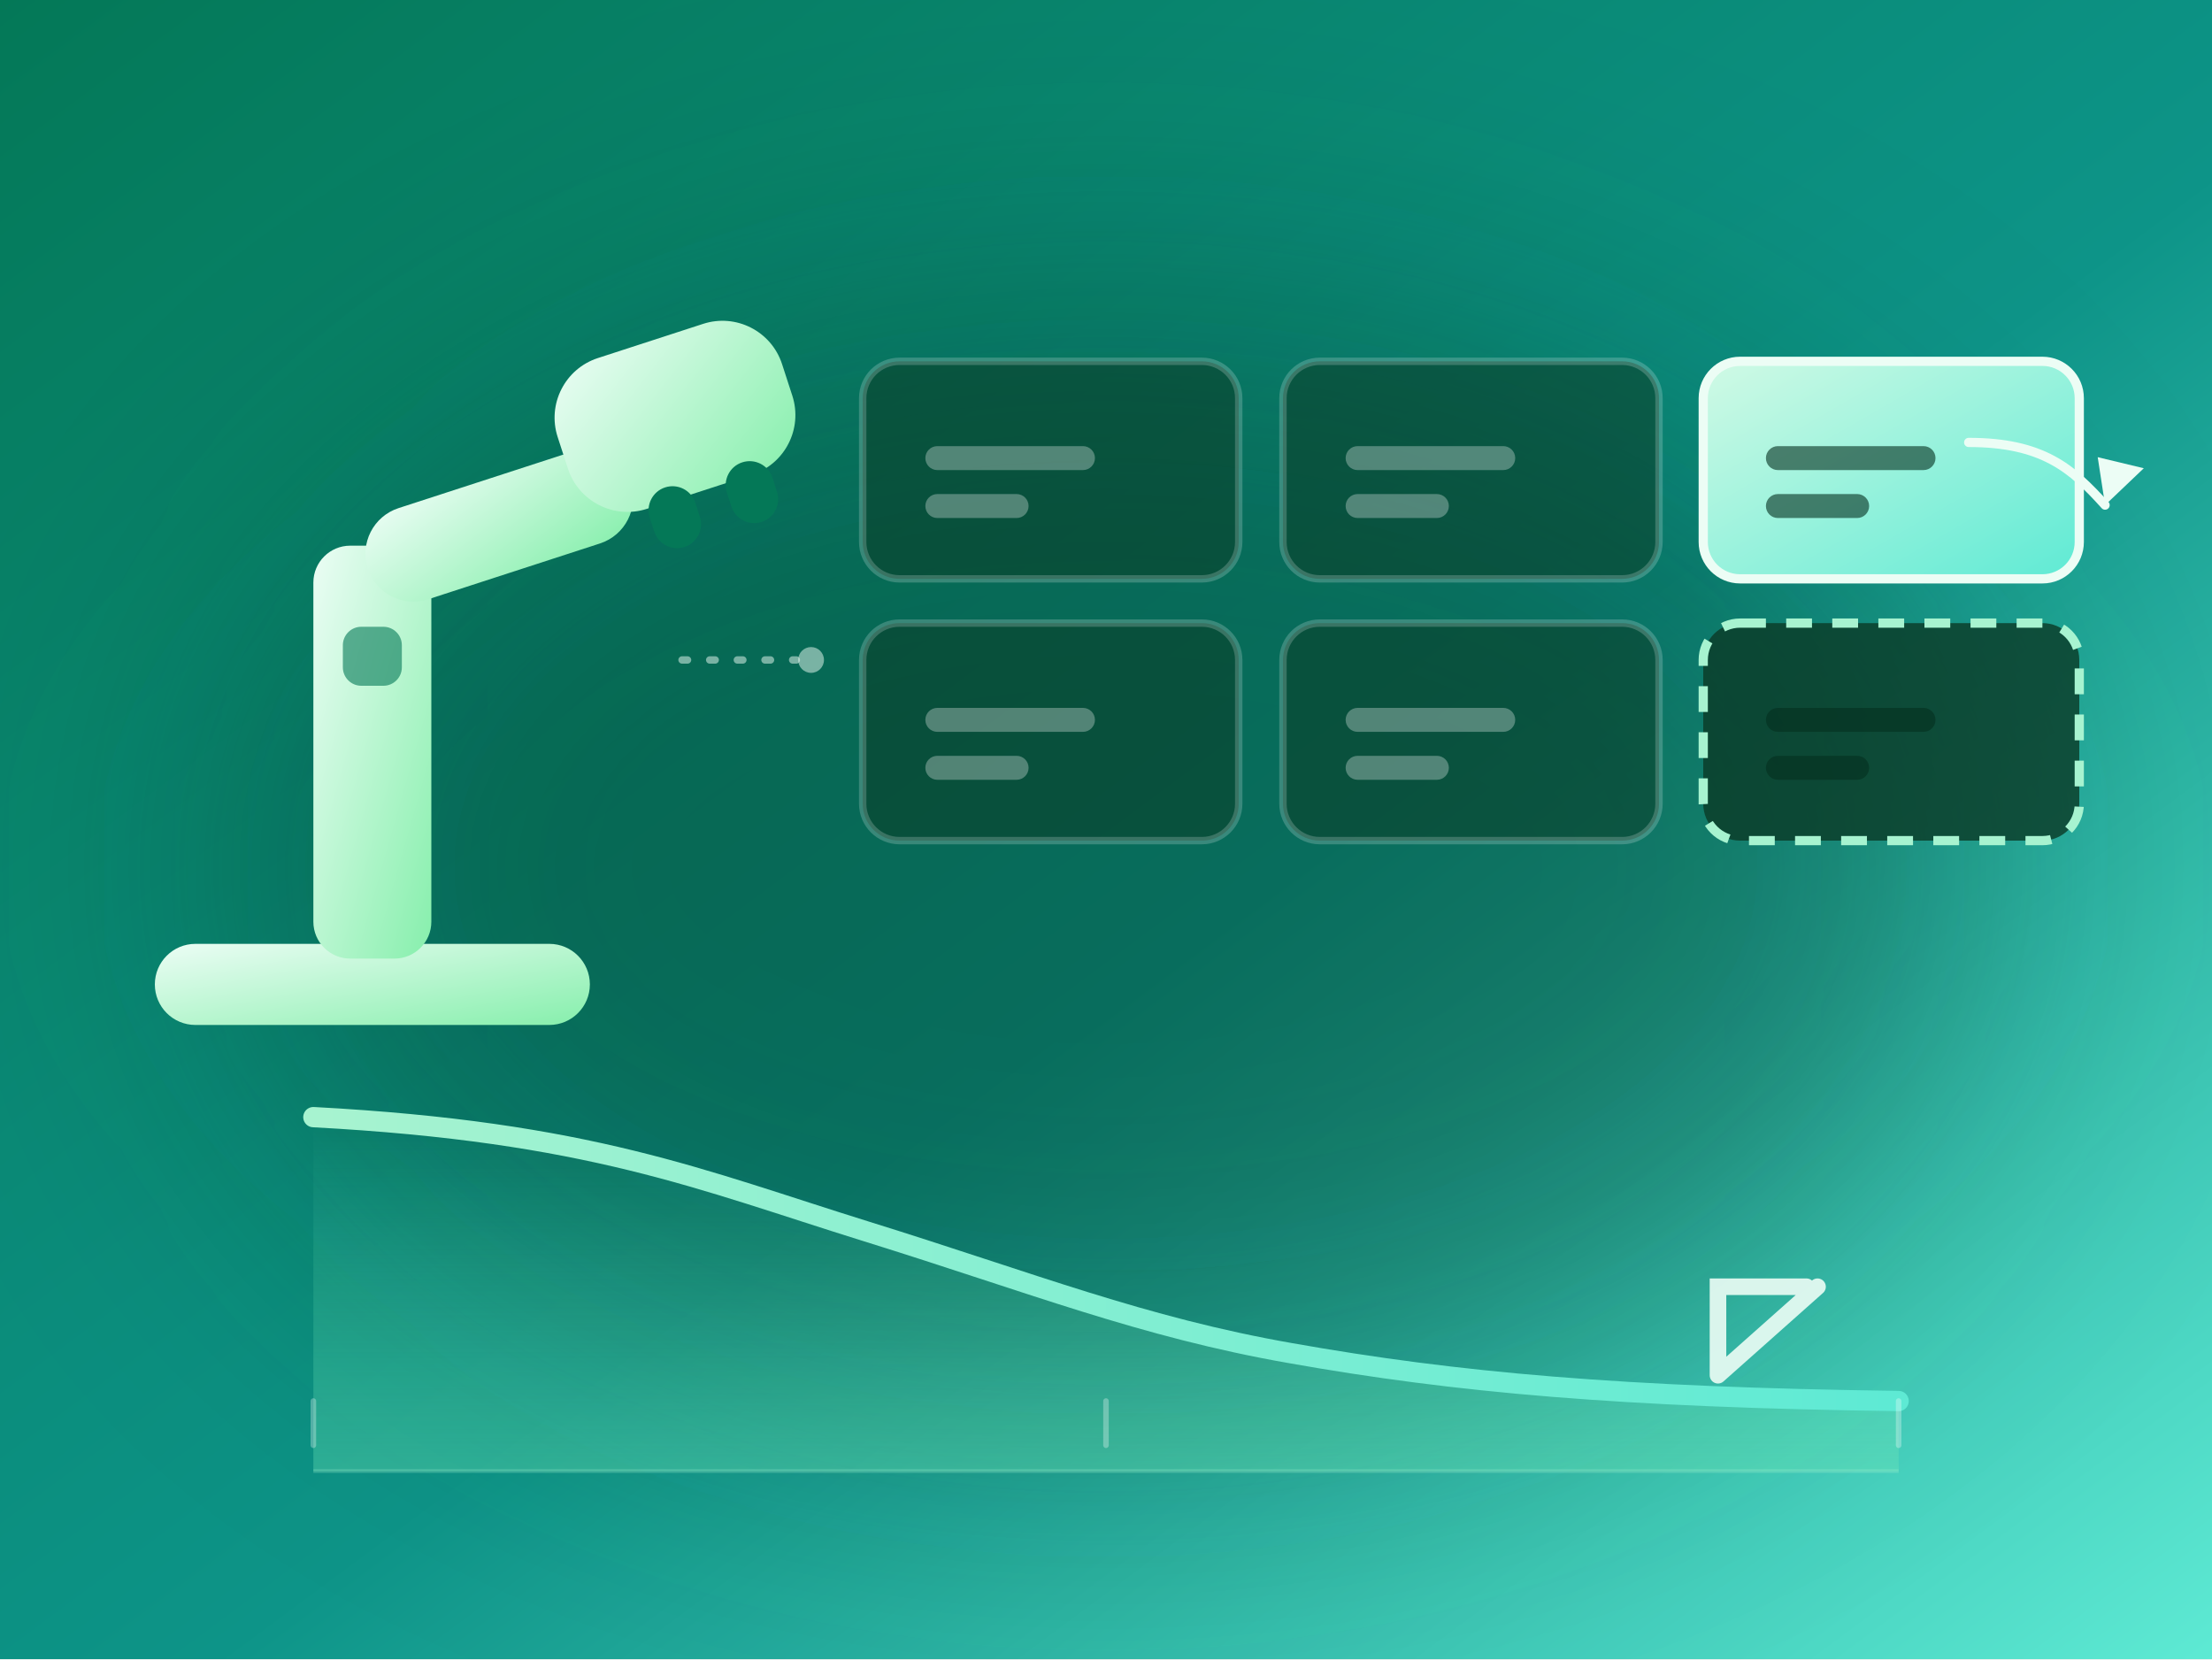
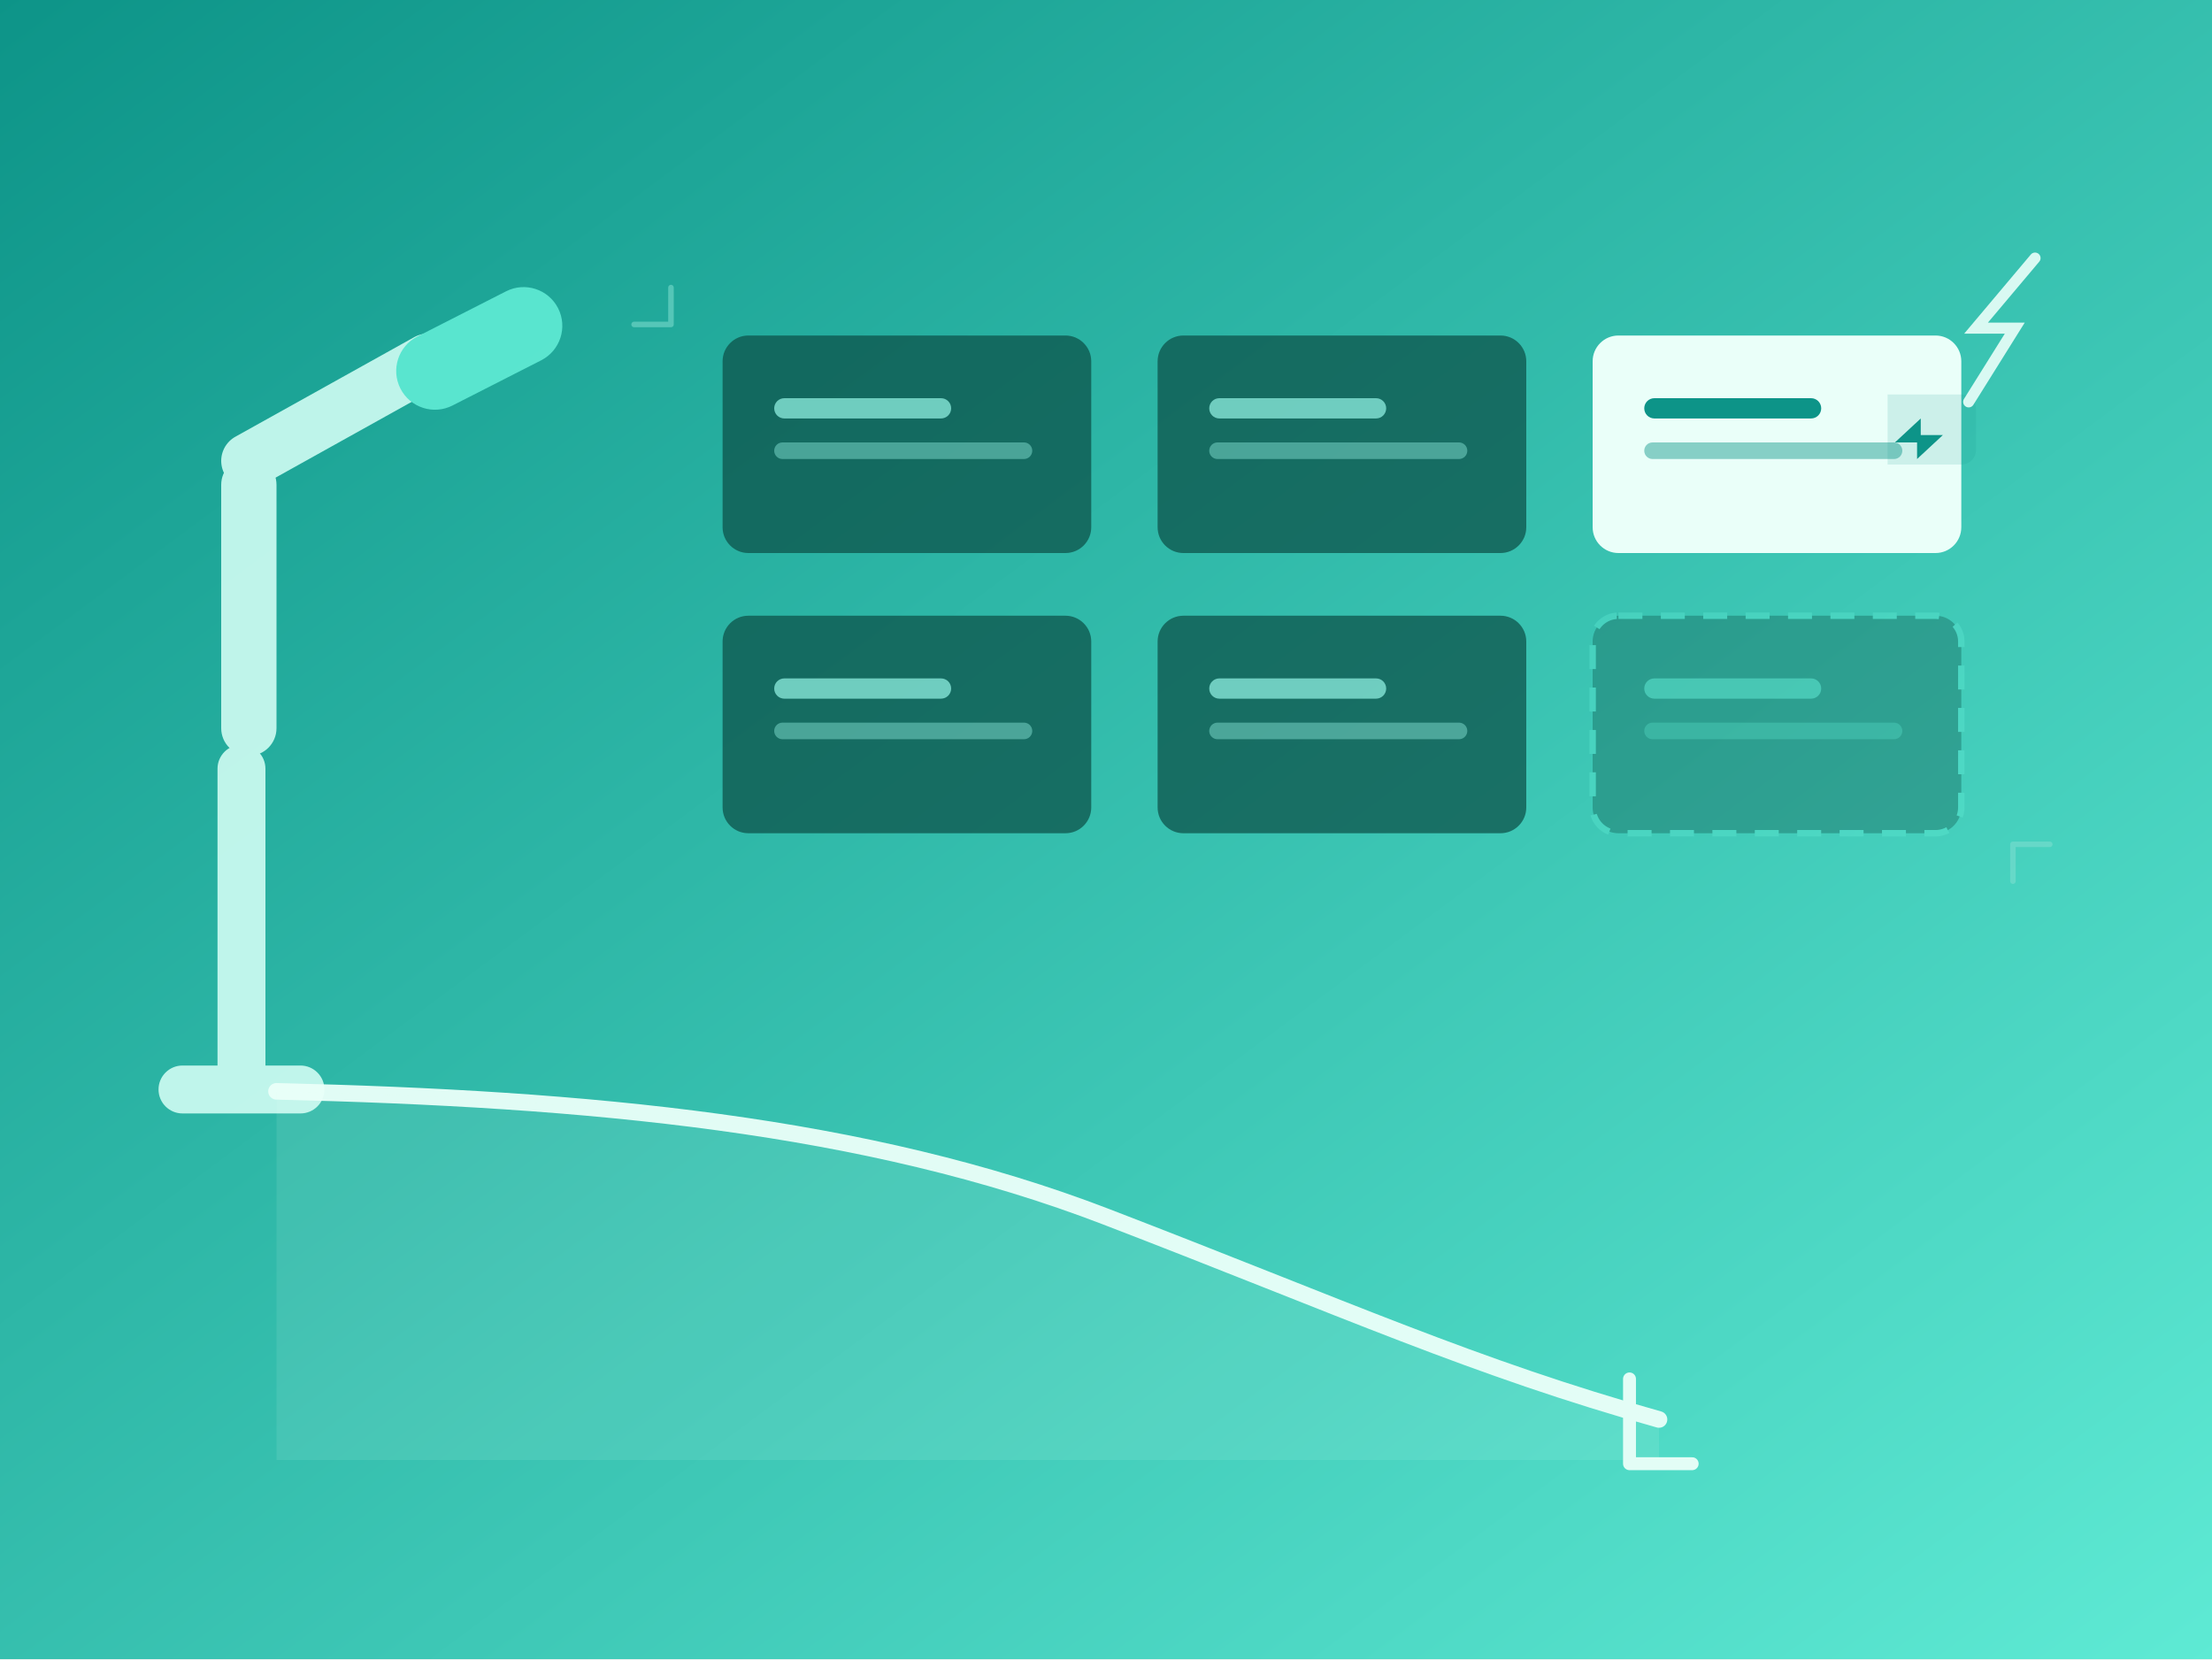
<svg xmlns="http://www.w3.org/2000/svg" viewBox="0 0 1200 900" width="1200" height="900" role="img" aria-label="Il metodo di test modulare: la griglia di sei varianti con una cella cambiata, il macchinario del centro estetico e il costo per lead in discesa">
  <defs>
    <linearGradient id="bg" x1="0" y1="0" x2="1" y2="1">
-       <stop offset="0" stop-color="#047857" />
-       <stop offset=".55" stop-color="#0d9488" />
+       <stop offset="0" stop-color="#0d9488" />
      <stop offset="1" stop-color="#5eead4" />
    </linearGradient>
-     <linearGradient id="line" x1="0" y1="0" x2="1" y2="0">
-       <stop offset="0" stop-color="#a7f3d0" />
-       <stop offset="1" stop-color="#5eead4" />
-     </linearGradient>
-     <linearGradient id="fill" x1="0" y1="0" x2="0" y2="1">
-       <stop offset="0" stop-color="#6ee7b7" stop-opacity="0" />
-       <stop offset="1" stop-color="#6ee7b7" stop-opacity=".34" />
-     </linearGradient>
-     <linearGradient id="hot" x1="0" y1="0" x2="1" y2="1">
-       <stop offset="0" stop-color="#d1fae5" />
-       <stop offset="1" stop-color="#5eead4" />
-     </linearGradient>
-     <linearGradient id="machine" x1="0" y1="0" x2="1" y2="1">
-       <stop offset="0" stop-color="#ecfdf5" />
-       <stop offset="1" stop-color="#86efac" />
-     </linearGradient>
-     <filter id="soft" x="-70%" y="-70%" width="240%" height="240%">
-       <feGaussianBlur stdDeviation="90" />
-     </filter>
  </defs>
  <rect width="1200" height="900" fill="url(#bg)" />
-   <g filter="url(#soft)" opacity=".4">
-     <ellipse cx="600" cy="470" rx="470" ry="300" fill="#04301f" />
+   <g opacity=".92">
+     <rect x="118" y="404" width="26" height="188" rx="13" fill="#ccfbf1" />
+     <rect x="86" y="578" width="90" height="26" rx="13" fill="#ccfbf1" />
+     <rect x="120" y="248" width="30" height="162" rx="15" fill="#ccfbf1" />
+     <path d="M135 250 L232 196" stroke="#ccfbf1" stroke-width="30" stroke-linecap="round" />
+     <rect x="212" y="168" width="96" height="42" rx="21" fill="#5eead4" transform="rotate(-27 260 189)" />
  </g>
-   <g transform="translate(84 176)">
-     <rect x="0" y="336" width="236" height="44" rx="22" fill="url(#machine)" />
-     <rect x="86" y="120" width="64" height="224" rx="20" fill="url(#machine)" />
-     <g transform="rotate(-18 118 140)">
-       <rect x="118" y="106" width="150" height="52" rx="26" fill="url(#machine)" />
-       <rect x="238" y="62" width="128" height="86" rx="34" fill="url(#machine)" />
-       <rect x="272" y="140" width="26" height="34" rx="13" fill="#047857" />
-       <rect x="316" y="140" width="26" height="34" rx="13" fill="#047857" />
-     </g>
-     <rect x="102" y="164" width="32" height="32" rx="10" fill="#047857" opacity=".6" />
+   <g>
+     <rect x="392" y="182" width="200" height="118" rx="14" fill="#0b4f47" opacity=".72" />
+     <rect x="420" y="216" width="96" height="11" rx="5.5" fill="#7fded0" opacity=".85" />
+     <rect x="420" y="240" width="140" height="9" rx="4.5" fill="#7fded0" opacity=".5" />
+     <rect x="628" y="182" width="200" height="118" rx="14" fill="#0b4f47" opacity=".72" />
+     <rect x="656" y="216" width="96" height="11" rx="5.5" fill="#7fded0" opacity=".85" />
+     <rect x="656" y="240" width="140" height="9" rx="4.5" fill="#7fded0" opacity=".5" />
+     <rect x="864" y="182" width="200" height="118" rx="14" fill="#eafff9" />
+     <rect x="892" y="216" width="96" height="11" rx="5.5" fill="#0d9488" />
+     <rect x="892" y="240" width="140" height="9" rx="4.5" fill="#0d9488" opacity=".45" />
+     <path d="M1024 214 h40 a8 8 0 0 1 8 8 v22 a8 8 0 0 1-8 8 h-40 z" fill="#0d9488" opacity=".14" />
+     <path d="M1028 240 l14 -13 0 9 12 0 -14 13 0 -9 z" fill="#0d9488" />
+     <rect x="392" y="334" width="200" height="118" rx="14" fill="#0b4f47" opacity=".72" />
+     <rect x="420" y="368" width="96" height="11" rx="5.5" fill="#7fded0" opacity=".85" />
+     <rect x="420" y="392" width="140" height="9" rx="4.5" fill="#7fded0" opacity=".5" />
+     <rect x="628" y="334" width="200" height="118" rx="14" fill="#0b4f47" opacity=".72" />
+     <rect x="656" y="368" width="96" height="11" rx="5.5" fill="#7fded0" opacity=".85" />
+     <rect x="656" y="392" width="140" height="9" rx="4.5" fill="#7fded0" opacity=".5" />
+     <rect x="864" y="334" width="200" height="118" rx="14" fill="#0b4f47" opacity=".35" stroke="#5eead4" stroke-width="3.5" stroke-dasharray="13 10" />
+     <rect x="892" y="368" width="96" height="11" rx="5.5" fill="#5eead4" opacity=".55" />
+     <rect x="892" y="392" width="140" height="9" rx="4.5" fill="#5eead4" opacity=".3" />
  </g>
-   <g stroke="#ecfdf5" stroke-opacity=".5" stroke-width="4" stroke-linecap="round" stroke-dasharray="3 12" fill="none">
-     <path d="M370 358h62" />
+   <path d="M364 176 h-20 M364 176 v-20" stroke="#7fded0" stroke-width="3" opacity=".55" fill="none" stroke-linecap="round" />
+   <path d="M1092 458 h20 M1092 458 v20" stroke="#7fded0" stroke-width="3" opacity=".55" fill="none" stroke-linecap="round" />
+   <g opacity=".95">
+     <path d="M150 592 C 320 596, 470 610, 600 660 S 800 742, 900 770" fill="none" stroke="#eafff9" stroke-width="6" stroke-linecap="round" opacity=".35" />
+     <path d="M150 592 C 320 596, 470 610, 600 660 S 800 742, 900 770" fill="none" stroke="#eafff9" stroke-width="9" stroke-linecap="round" />
+     <path d="M150 592 C 320 596, 470 610, 600 660 S 800 742, 900 770 L 900 792 L 150 792 Z" fill="#eafff9" opacity=".1" />
+     <path d="M884 748 v46 h34" stroke="#eafff9" stroke-width="7" fill="none" stroke-linecap="round" stroke-linejoin="round" />
  </g>
-   <circle cx="440" cy="358" r="7" fill="#ecfdf5" fill-opacity=".5" />
-   <g transform="translate(468 196)">
-     <rect x="0" y="0" width="204" height="118" rx="20" fill="#0a3a26" fill-opacity=".55" stroke="#ffffff" stroke-opacity=".2" stroke-width="4" />
-     <rect x="228" y="0" width="204" height="118" rx="20" fill="#0a3a26" fill-opacity=".55" stroke="#ffffff" stroke-opacity=".2" stroke-width="4" />
-     <rect x="456" y="0" width="204" height="118" rx="20" fill="url(#hot)" stroke="#ecfdf5" stroke-width="5" />
-     <rect x="0" y="142" width="204" height="118" rx="20" fill="#0a3a26" fill-opacity=".55" stroke="#ffffff" stroke-opacity=".2" stroke-width="4" />
-     <rect x="228" y="142" width="204" height="118" rx="20" fill="#0a3a26" fill-opacity=".55" stroke="#ffffff" stroke-opacity=".2" stroke-width="4" />
-     <rect x="456" y="142" width="204" height="118" rx="20" fill="#0a3a26" fill-opacity=".8" stroke="#a7f3d0" stroke-width="5" stroke-dasharray="14 11" />
-     <g fill="#ffffff" fill-opacity=".3">
-       <rect x="34" y="46" width="92" height="13" rx="6.5" />
-       <rect x="34" y="72" width="56" height="13" rx="6.5" />
-       <rect x="262" y="46" width="92" height="13" rx="6.5" />
-       <rect x="262" y="72" width="56" height="13" rx="6.5" />
-       <rect x="34" y="188" width="92" height="13" rx="6.5" />
-       <rect x="34" y="214" width="56" height="13" rx="6.5" />
-       <rect x="262" y="188" width="92" height="13" rx="6.5" />
-       <rect x="262" y="214" width="56" height="13" rx="6.5" />
-     </g>
-     <g fill="#04301f" fill-opacity=".6">
-       <rect x="490" y="46" width="92" height="13" rx="6.5" />
-       <rect x="490" y="72" width="56" height="13" rx="6.5" />
-       <rect x="490" y="188" width="92" height="13" rx="6.5" />
-       <rect x="490" y="214" width="56" height="13" rx="6.5" />
-     </g>
-     <path d="M600 44c40 0 56 14 74 34" fill="none" stroke="#ecfdf5" stroke-width="5" stroke-linecap="round" />
-     <path d="M674 78l-4-26 25 6Z" fill="#ecfdf5" />
-   </g>
-   <g transform="translate(0 566)">
-     <path d="M170 40C320 48 380 74 470 102C560 130 620 154 700 168C790 184 880 192 1030 194L1030 232L170 232Z" fill="url(#fill)" />
-     <g stroke="#a7f3d0" stroke-opacity=".26" stroke-width="2">
-       <path d="M170 232h860" />
-     </g>
-     <path d="M170 40C320 48 380 74 470 102C560 130 620 154 700 168C790 184 880 192 1030 194" fill="none" stroke="url(#line)" stroke-width="11" stroke-linecap="round" />
-     <g stroke="#ecfdf5" stroke-width="9" stroke-linecap="round" fill="none" opacity=".9">
-       <path d="M986 132l-54 48M932 180v-48h48" />
-     </g>
-   </g>
-   <g stroke="#ffffff" stroke-opacity=".3" stroke-width="3" stroke-linecap="round">
-     <path d="M170 760v24" />
-     <path d="M600 760v24" />
-     <path d="M1030 760v24" />
+   <g stroke="#eafff9" stroke-width="6" fill="none" stroke-linecap="round" opacity=".9">
+     <path d="M1104 140 l-32 38 h21 l-25 40" />
  </g>
</svg>
